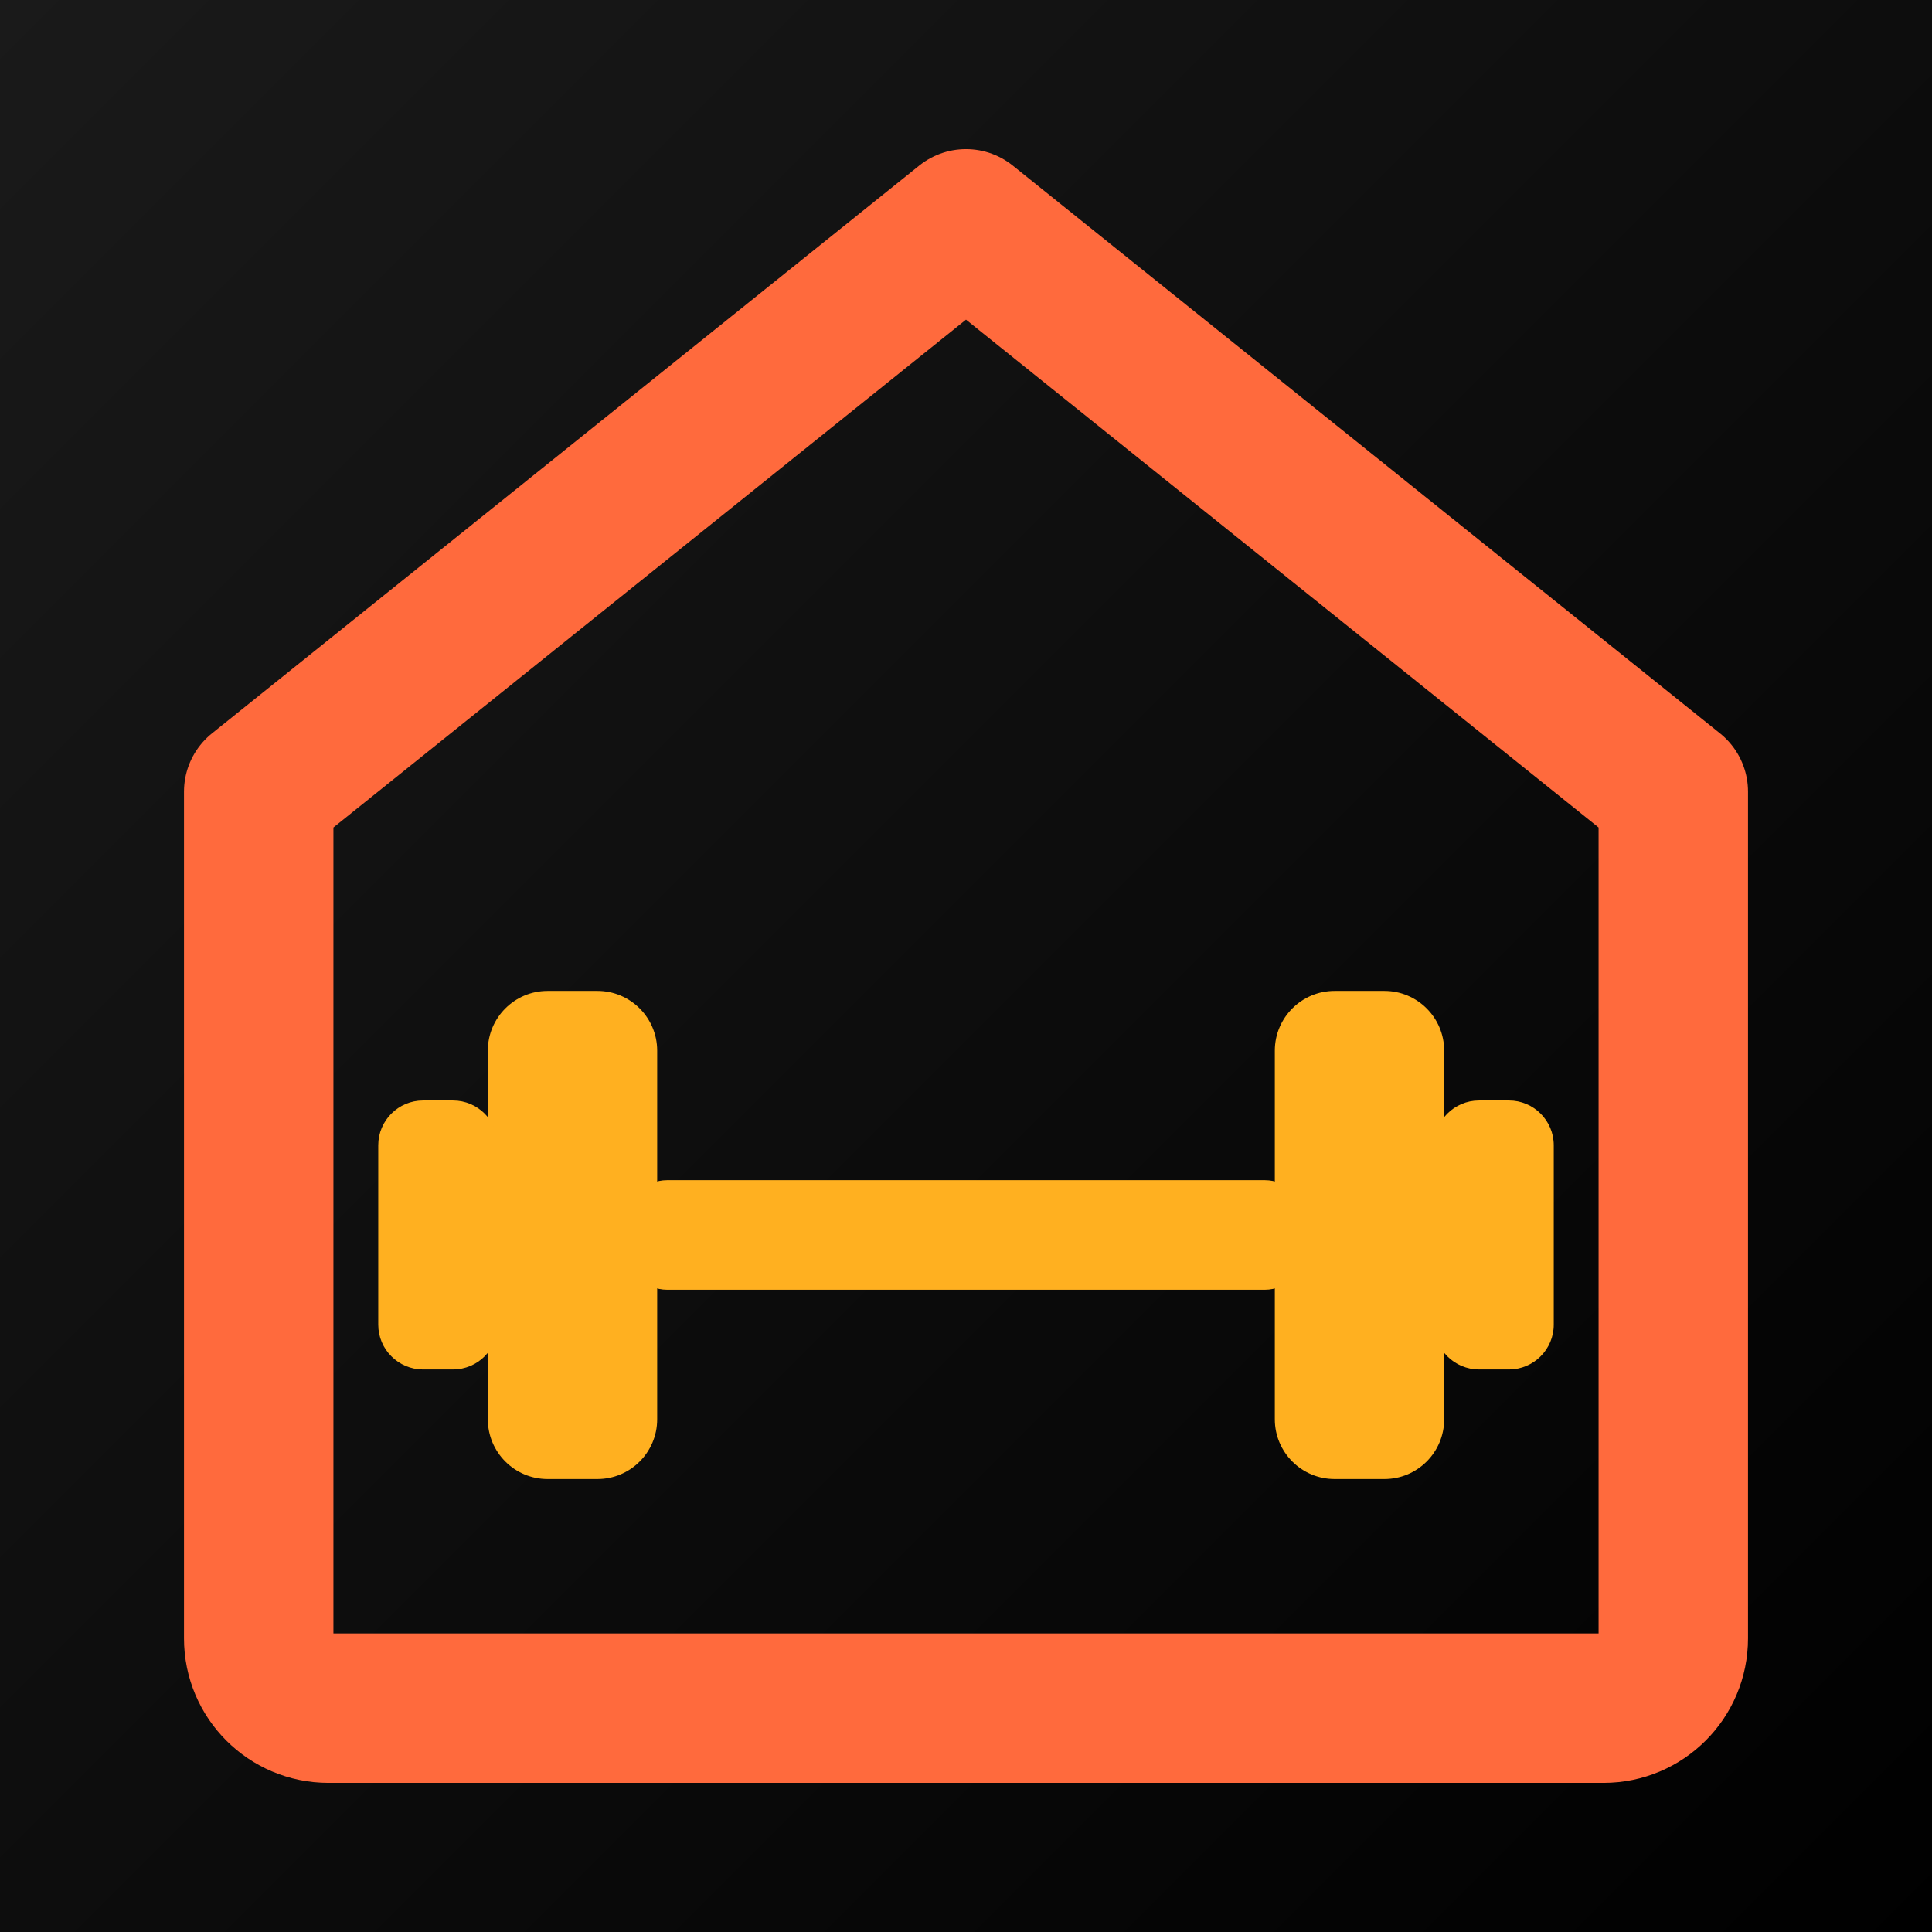
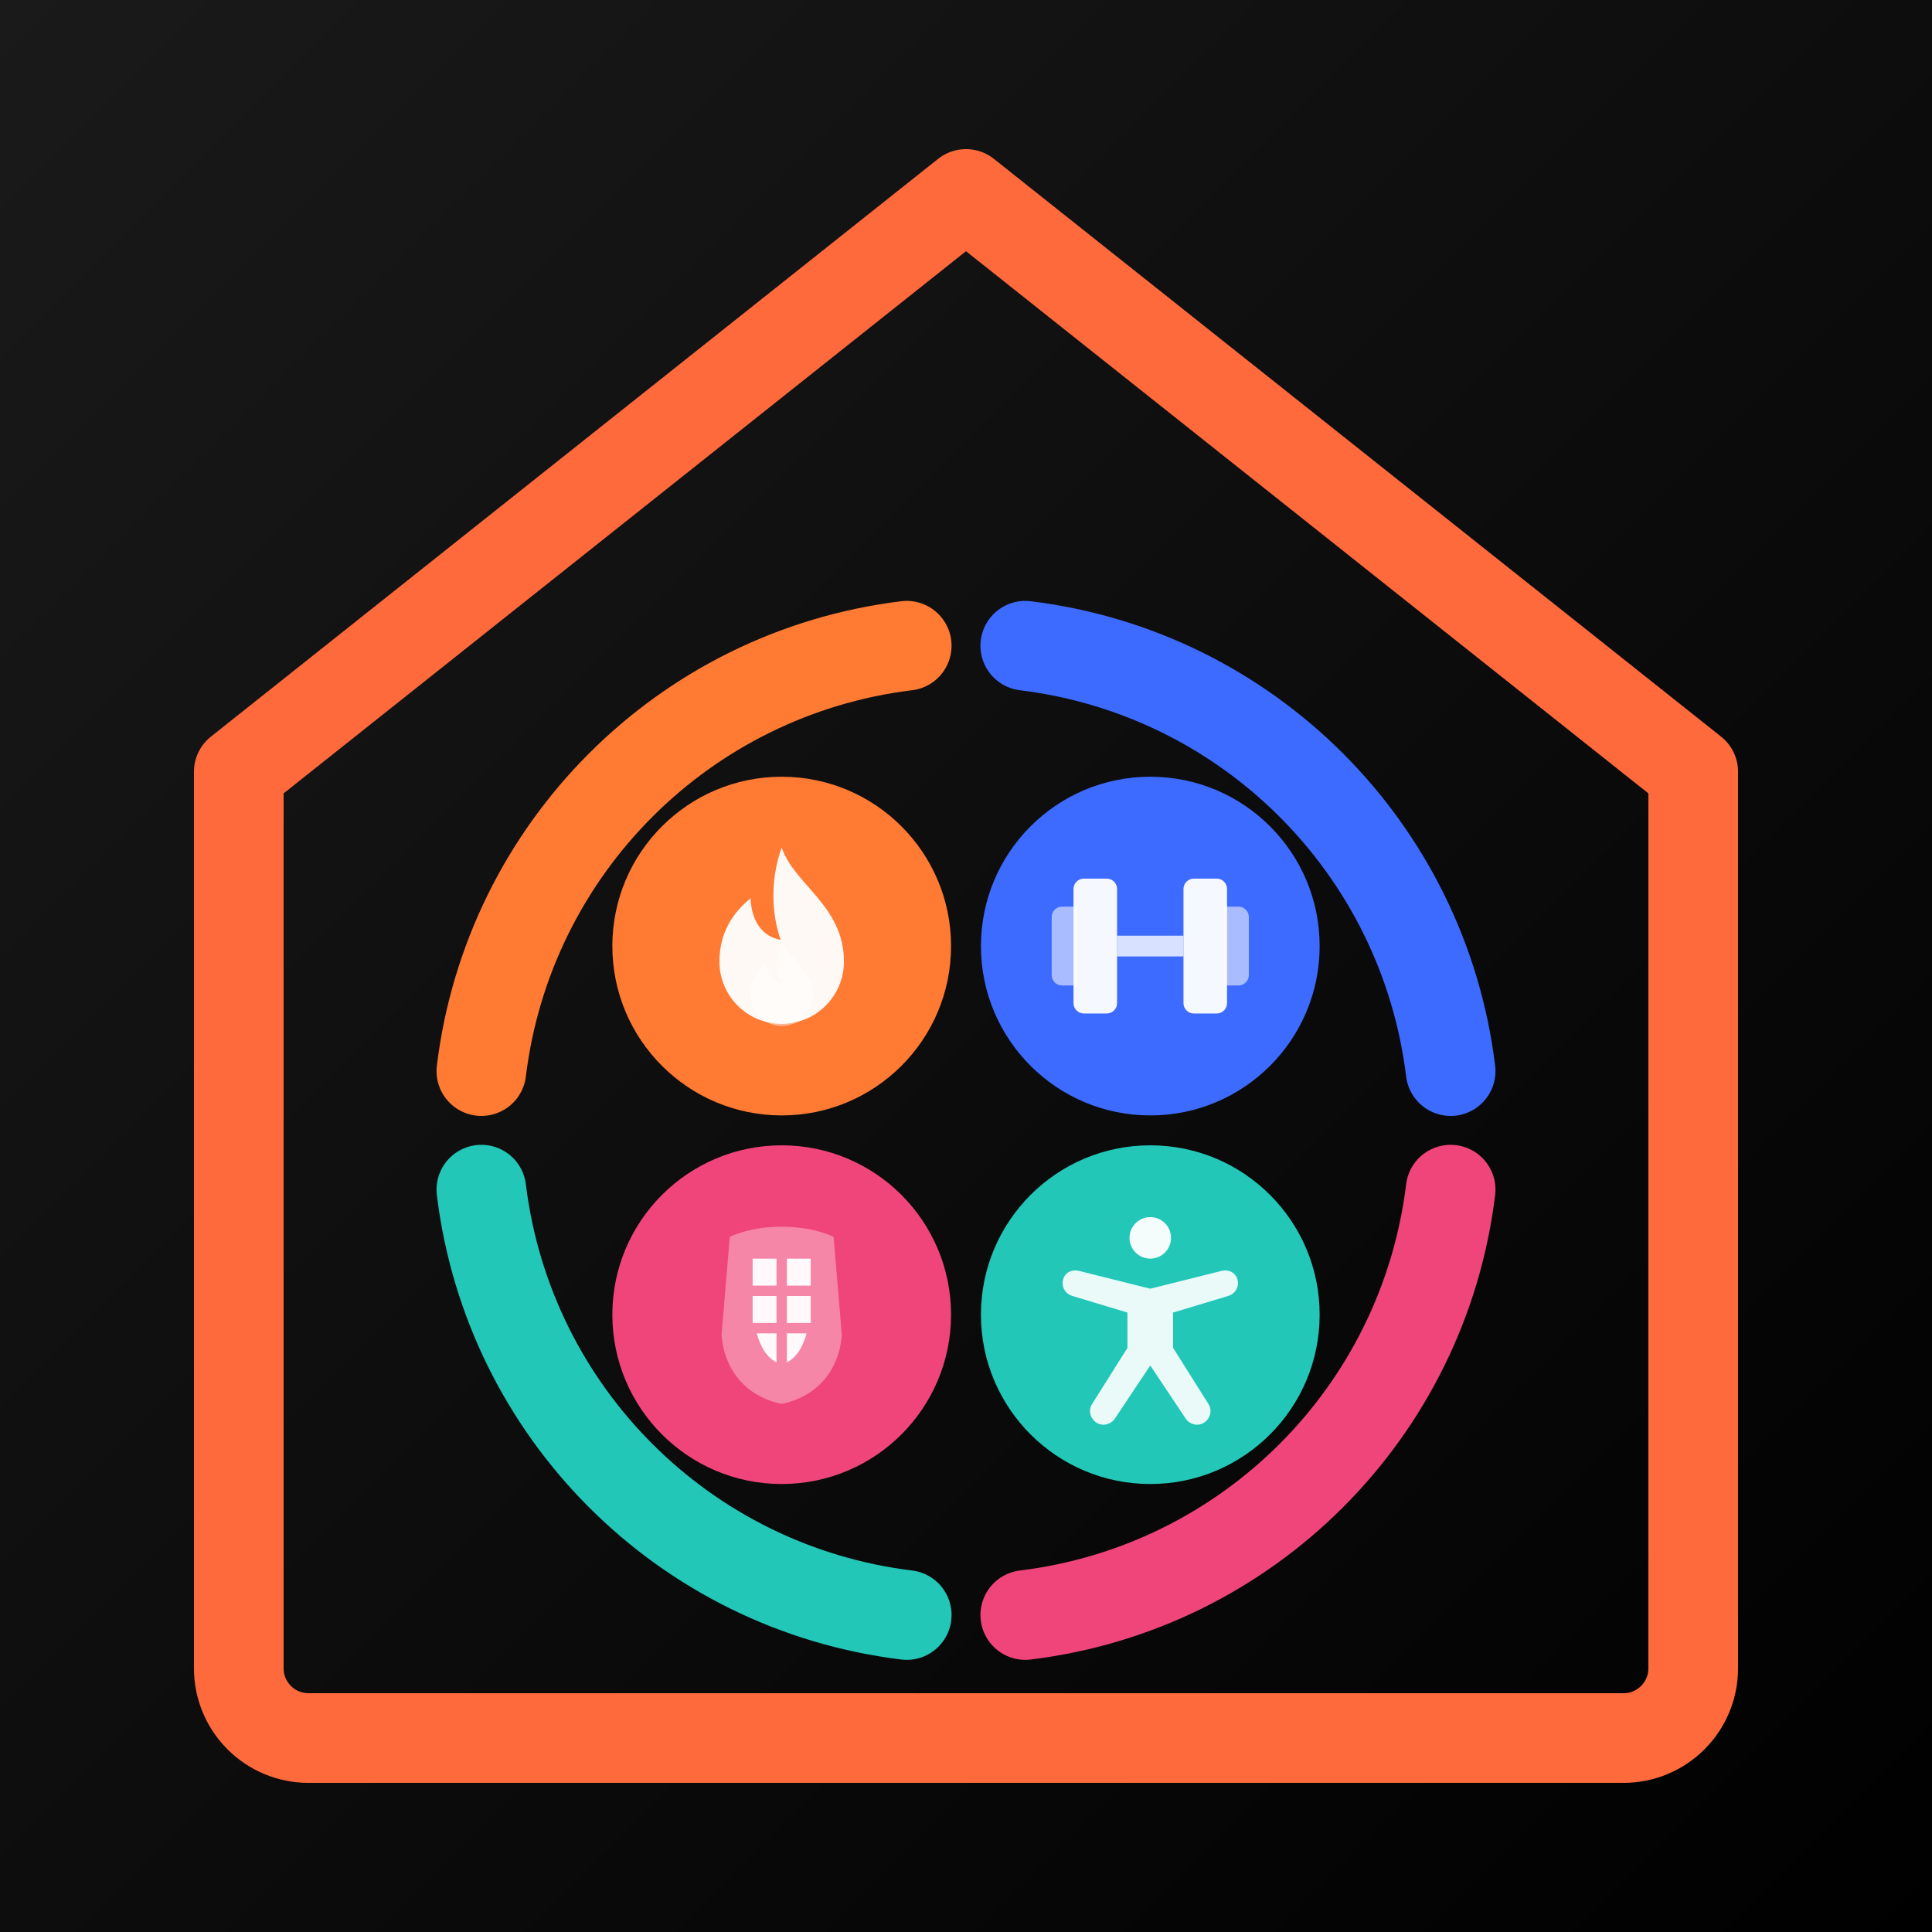
<svg xmlns="http://www.w3.org/2000/svg" viewBox="0 0 512 512">
  <defs>
    <linearGradient id="g" x1="0" y1="0" x2="1" y2="1">
      <stop offset="0" stop-color="#1A1A1A" />
      <stop offset="1" stop-color="#000000" />
    </linearGradient>
  </defs>
  <rect width="512" height="512" fill="url(#g)" />
  <g transform="translate(256 256) scale(1.32) translate(-256 -257)">
-     <path d="M256 108 L398 222 V392 a14 14 0 0 1 -14 14 H128 a14 14 0 0 1 -14 -14 V222 Z" fill="none" stroke="#FF6A3D" stroke-width="30" stroke-linejoin="round" />
-     <g fill="#FFB020">
-       <rect x="188" y="300" width="136" height="22" rx="8" />
-       <rect x="160" y="262" width="34" height="98" rx="12" />
-       <rect x="138" y="284" width="24" height="54" rx="9" />
-       <rect x="318" y="262" width="34" height="98" rx="12" />
-       <rect x="350" y="284" width="24" height="54" rx="9" />
+     <path d="M256 102 L402 218 V398 a14 14 0 0 1 -14 14 H124 a14 14 0 0 1 -14 -14 V218 Z" fill="none" stroke="#FF6A3D" stroke-width="18" stroke-linejoin="round" />
+     <path d="M158.7 278.1 A98 98 0 0 1 244.1 192.7" fill="none" stroke="#FF7A33" stroke-width="18" stroke-linecap="round" />
+     <path d="M267.9 192.7 A98 98 0 0 1 353.3 278.1" fill="none" stroke="#3D6BFF" stroke-width="18" stroke-linecap="round" />
+     <path d="M353.3 301.9 A98 98 0 0 1 267.9 387.3" fill="none" stroke="#F0457A" stroke-width="18" stroke-linecap="round" />
+     <path d="M244.1 387.3 A98 98 0 0 1 158.7 301.9" fill="none" stroke="#22C7B8" stroke-width="18" stroke-linecap="round" />
+     <circle cx="219" cy="253" r="34" fill="#FF7A33" />
+     <g transform="translate(194 228) scale(2.083)">
+       <path d="M12 2.5c1.2 3.6 6 5.6 6 11a6 6 0 0 1-12 0c0-2.9 1.4-4.8 3-6.1.1 2.3 1.2 3.7 2.9 4C11 8.8 10.9 5.6 12 2.5z" fill="#FFFFFF" fill-opacity="0.95" />
+       <path d="M12 11.5c.6 1.7 3 2.7 3 5.2a3 3 0 0 1-6 0c0-1.4.7-2.3 1.5-3 .1 1 .6 1.7 1.4 1.9-.4-1.3-.4-2.8.1-4.1z" fill="#FFFFFF" fill-opacity="0.45" />
+     </g>
+     <circle cx="293" cy="253" r="34" fill="#3D6BFF" />
+     <g transform="translate(268 228) scale(2.083)">
+       <path d="M2.5 9.2a1 1 0 0 1 1-1h1.4v7.6H3.5a1 1 0 0 1-1-1z M19.1 8.2h1.4a1 1 0 0 1 1 1v5.6a1 1 0 0 1-1 1h-1.4z" fill="#FFFFFF" fill-opacity="0.55" />
+       <path d="M5.6 5.5h2.2a1 1 0 0 1 1 1v11a1 1 0 0 1-1 1H5.6a1 1 0 0 1-1-1v-11a1 1 0 0 1 1-1z M16.2 5.5h2.2a1 1 0 0 1 1 1v11a1 1 0 0 1-1 1h-2.2a1 1 0 0 1-1-1v-11a1 1 0 0 1 1-1z" fill="#FFFFFF" fill-opacity="0.95" />
+       <path d="M8.8 11h6.4v2H8.8z" fill="#FFFFFF" fill-opacity="0.8" />
+     </g>
+     <circle cx="219" cy="327" r="34" fill="#F0457A" />
+     <g transform="translate(194 302) scale(2.083)">
+       <path d="M7 4.5c2.8-1.3 7.2-1.3 10 0l.8 9.5c-.3 3.4-2.4 5.9-5.8 6.6-3.4-.7-5.5-3.2-5.8-6.6z" fill="#FFFFFF" fill-opacity="0.35" />
+       <path d="M9.2 6.6h2.3v2.6H9.2zM12.5 6.6h2.3v2.6h-2.3zM9.2 10.2h2.3v2.6H9.2zM12.5 10.2h2.3v2.6h-2.3zM9.6 13.8h1.9v2.8c-.8-.4-1.5-1.3-1.9-2.8zM12.5 13.8h1.9c-.4 1.5-1.1 2.4-1.9 2.8z" fill="#FFFFFF" fill-opacity="0.95" />
+     </g>
+     <circle cx="293" cy="327" r="34" fill="#22C7B8" />
+     <g transform="translate(268 302) scale(2.083)">
+       <path d="M12 2.6a2 2 0 1 1 0 4 2 2 0 0 1 0-4z" fill="#FFFFFF" fill-opacity="0.95" />
+       <path d="M3.6 8.6c.2-.7.9-1 1.6-.8l6.8 1.7 6.8-1.7c.7-.2 1.4.1 1.6.8.2.7-.2 1.4-.9 1.6l-5.3 1.6v3.4l3.4 5.4c.4.6.2 1.4-.4 1.8-.6.4-1.4.2-1.8-.4L12 16.9l-3.4 5.1c-.4.6-1.2.8-1.8.4-.6-.4-.8-1.2-.4-1.8l3.4-5.4v-3.4L4.5 10.2c-.7-.2-1.1-.9-.9-1.6z" fill="#FFFFFF" fill-opacity="0.9" />
    </g>
  </g>
</svg>
